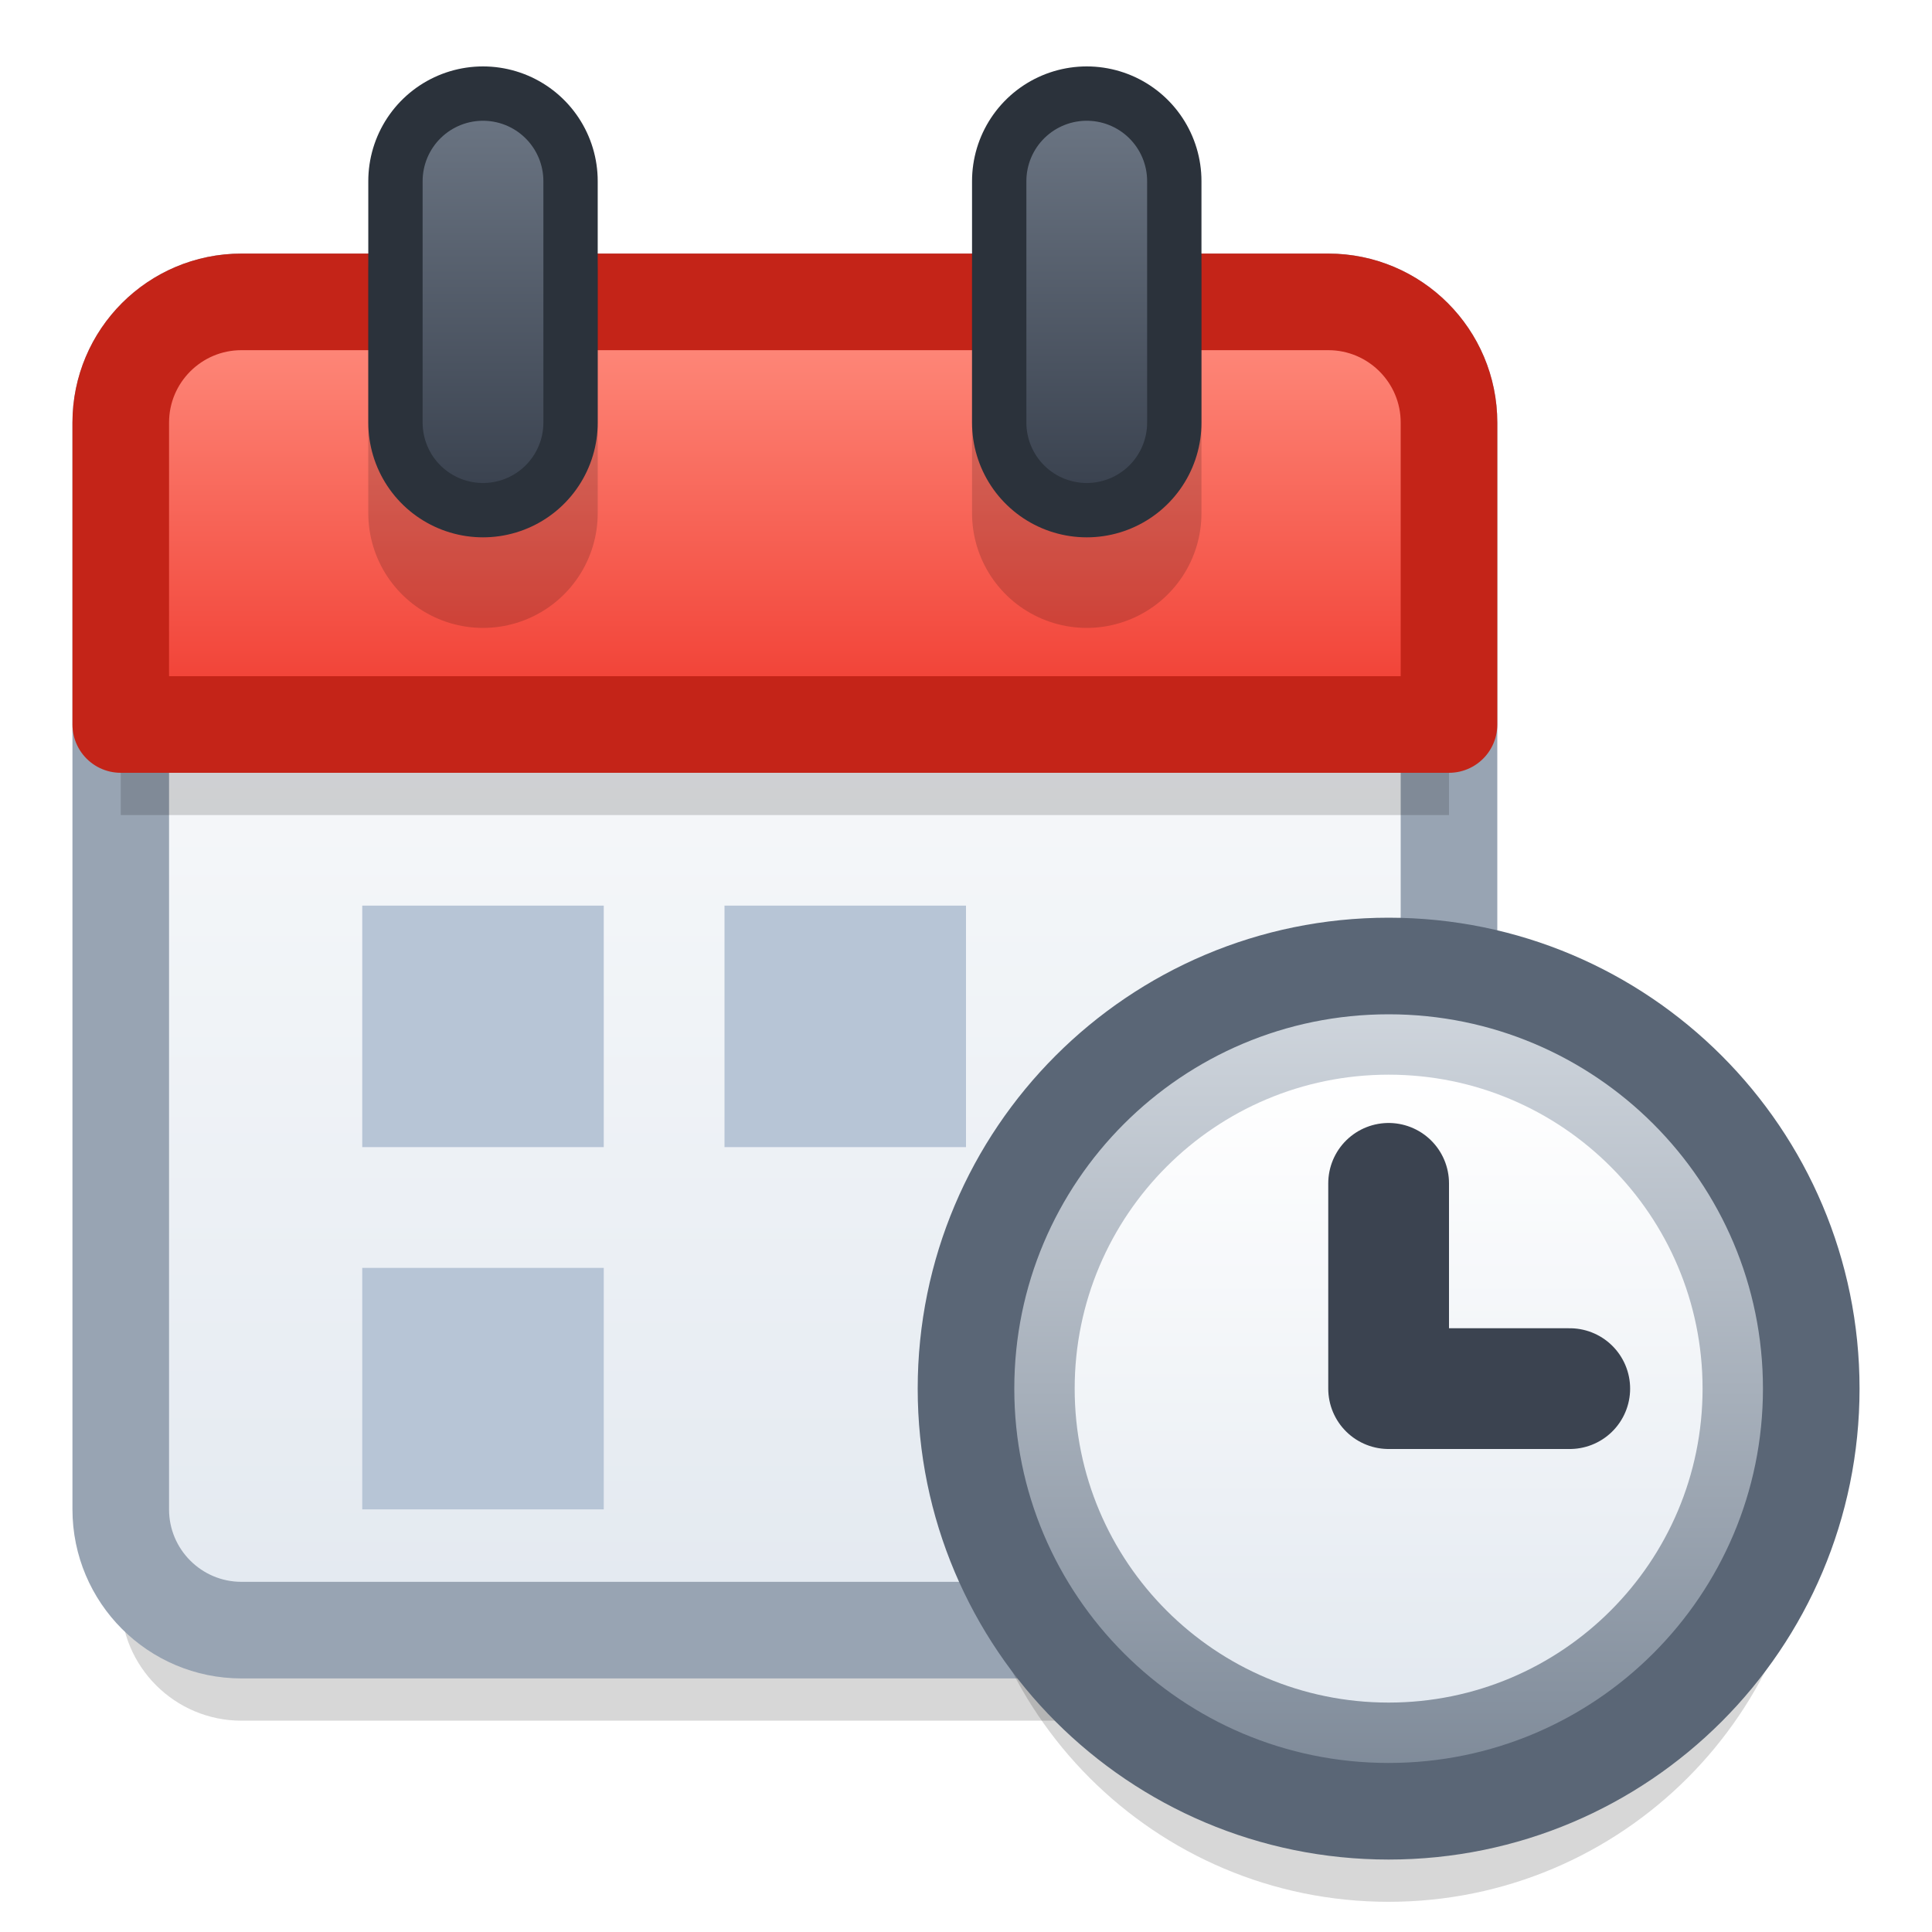
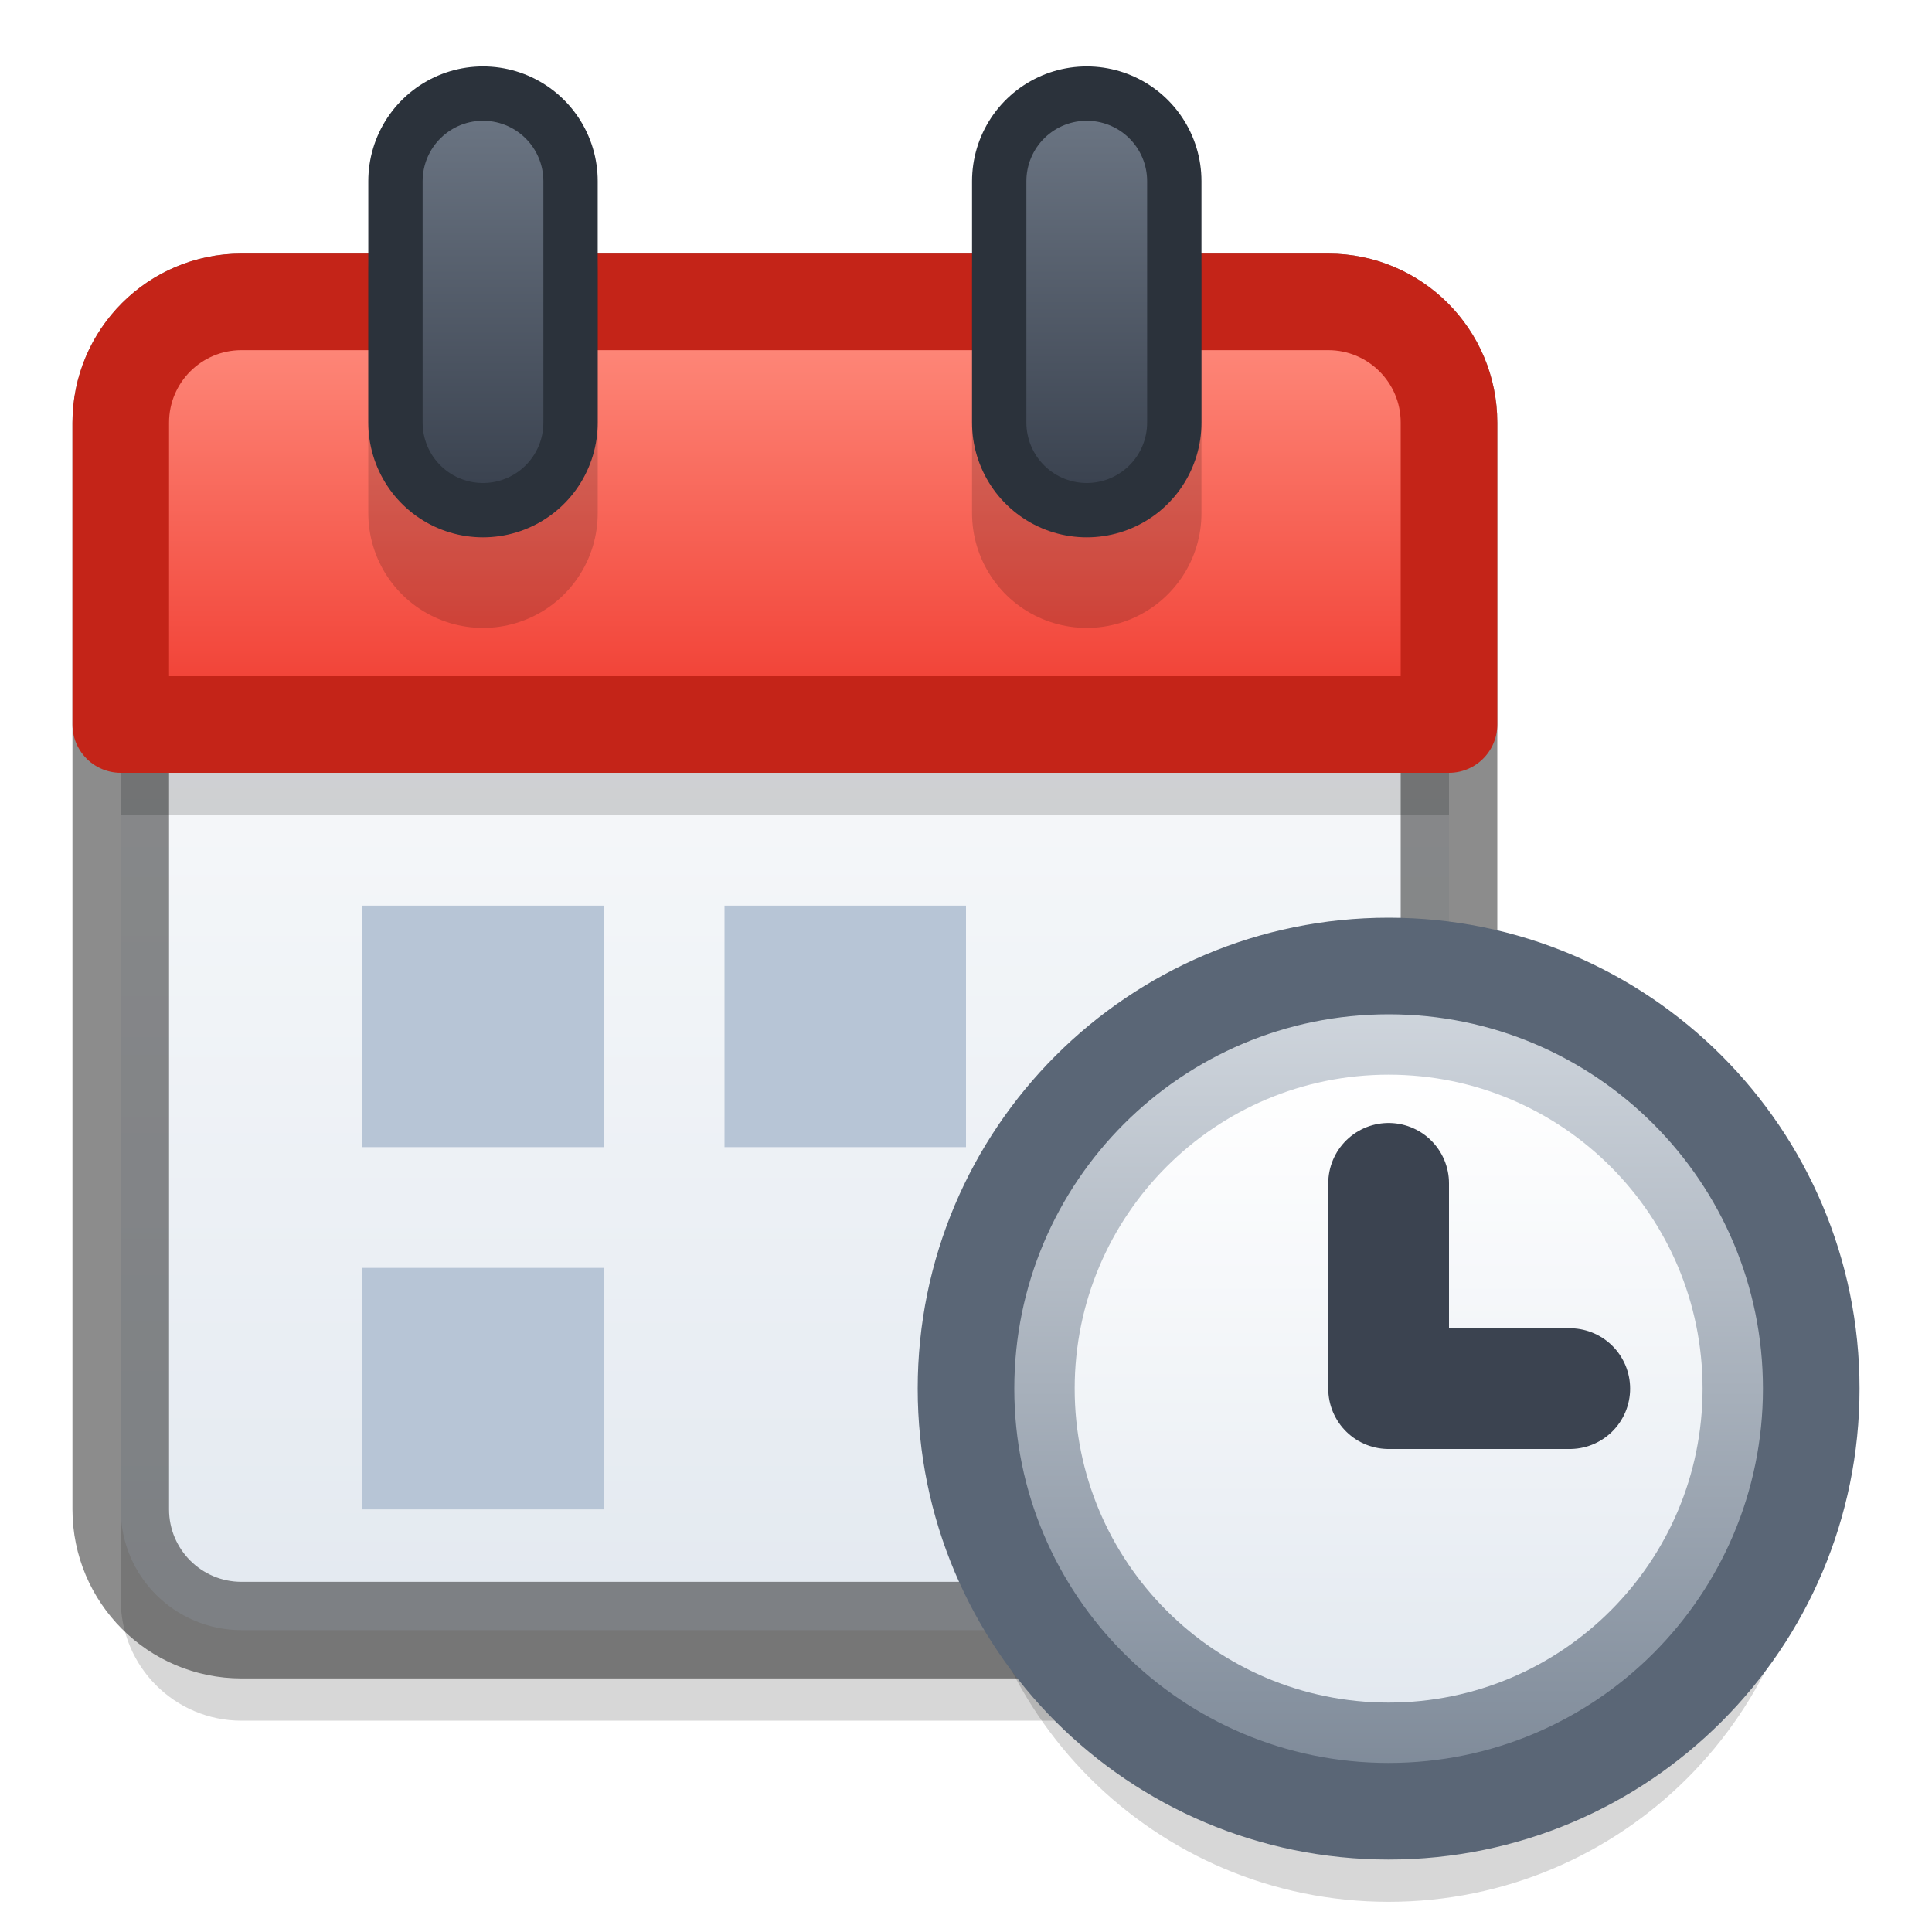
<svg xmlns="http://www.w3.org/2000/svg" viewBox="0 0 16 16">
  <defs>
    <linearGradient id="g0" x2="0" y2="1">
      <stop offset="0" stop-color="#ffffff" />
      <stop offset="1" stop-color="#e3e9f0" />
    </linearGradient>
    <linearGradient id="g1" x2="0" y2="1">
      <stop offset="0" stop-color="#ff8f80" />
      <stop offset="1" stop-color="#f03b30" />
    </linearGradient>
    <linearGradient id="g2" gradientUnits="userSpaceOnUse" x2="0" y1="1" y2="4">
      <stop offset="0" stop-color="#6a7482" />
      <stop offset="1" stop-color="#3b4350" />
    </linearGradient>
    <linearGradient id="g3" x2="0" y2="1">
      <stop offset="0" stop-color="#d3d9e0" />
      <stop offset="1" stop-color="#7b8796" />
    </linearGradient>
    <linearGradient id="g4" x2="0" y2="1">
      <stop offset="0" stop-color="#ffffff" />
      <stop offset="1" stop-color="#e3e9f0" />
    </linearGradient>
  </defs>
  <path d="M2 3.25H11A1 1 0 0 1 12 4.25V13.25A1 1 0 0 1 11 14.25H2A1 1 0 0 1 1 13.25V4.25A1 1 0 0 1 2 3.25Z" fill="#000000" fill-opacity="0.16" />
-   <path d="M2 2.5H11A1 1 0 0 1 12 3.5V12.5A1 1 0 0 1 11 13.5H2A1 1 0 0 1 1 12.5V3.5A1 1 0 0 1 2 2.5Z" fill="url(#g0)" stroke="#98a4b3" stroke-width="0.8" stroke-linecap="round" stroke-linejoin="round" />
+   <path d="M2 2.5H11A1 1 0 0 1 12 3.5V12.5A1 1 0 0 1 11 13.5H2A1 1 0 0 1 1 12.5V3.5A1 1 0 0 1 2 2.5Z" fill="url(#g0)" stroke="currentColor" stroke-opacity="0.45" stroke-width="0.8" stroke-linecap="round" stroke-linejoin="round" />
  <path d="M1 6.75V4.25A1 1 0 0 1 2 3.25H11A1 1 0 0 1 12 4.25V6.75Z" fill="#000000" fill-opacity="0.16" />
  <path d="M1 6V3.5A1 1 0 0 1 2 2.5H11A1 1 0 0 1 12 3.5V6Z" fill="url(#g1)" stroke="#c42418" stroke-width="0.8" stroke-linecap="round" stroke-linejoin="round" />
  <path d="M3 7.5H5V9.5H3ZM6 7.5H8V9.5H6ZM3 10.5H5V12.5H3Z" fill="#b7c5d6" />
  <path d="M4 2.25V4.25M9 2.25V4.25" fill="none" stroke="#000000" stroke-width="1.9" stroke-linecap="round" stroke-linejoin="round" stroke-opacity="0.16" />
  <path d="M4 1.5V3.5M9 1.5V3.5" fill="none" stroke="#2b323b" stroke-width="1.9" stroke-linecap="round" stroke-linejoin="round" />
  <path d="M4 1.5V3.5M9 1.5V3.5" fill="none" stroke="url(#g2)" stroke-width="1" stroke-linecap="round" stroke-linejoin="round" />
  <path d="M8 12.25A3.5 3.5 0 1 1 15 12.25A3.5 3.5 0 1 1 8 12.25Z" fill="#000000" fill-opacity="0.16" />
  <path d="M8 11.5A3.5 3.5 0 1 1 15 11.5A3.5 3.5 0 1 1 8 11.5Z" fill="url(#g3)" stroke="#5a6676" stroke-width="0.8" stroke-linecap="round" stroke-linejoin="round" />
  <path d="M8.9 11.5A2.6 2.6 0 1 1 14.1 11.5A2.6 2.6 0 1 1 8.9 11.5Z" fill="url(#g4)" />
  <path d="M11.5 9.8V11.5H13" fill="none" stroke="#3b4350" stroke-width="1" stroke-linecap="round" stroke-linejoin="round" />
</svg>
